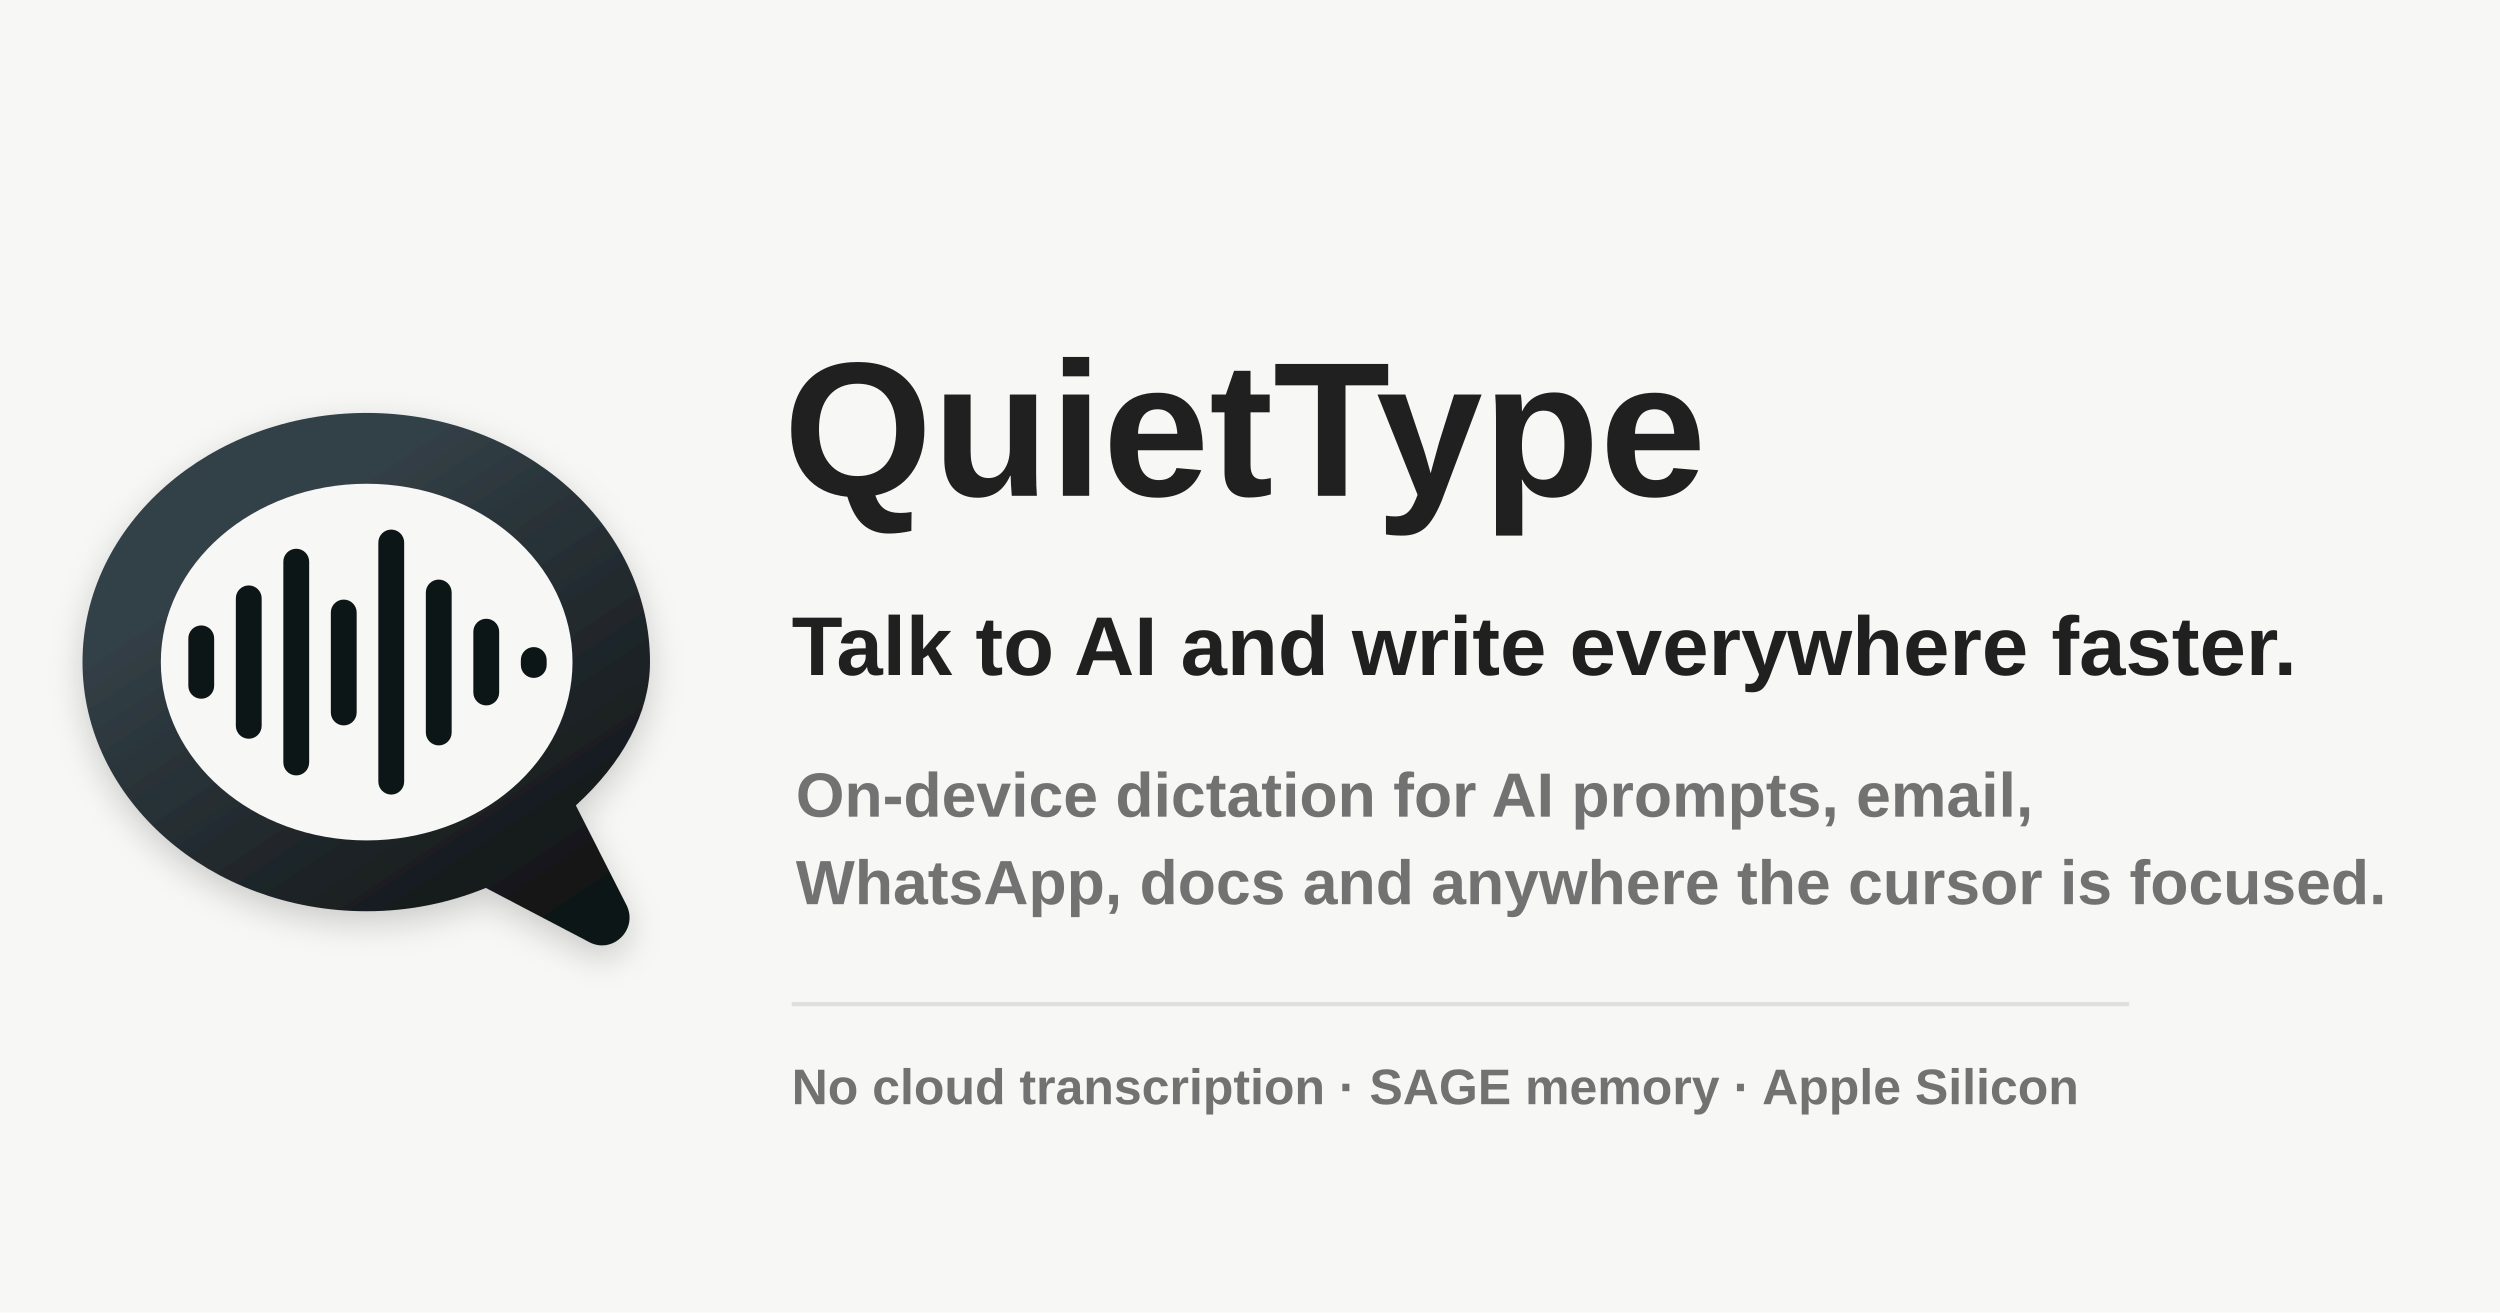
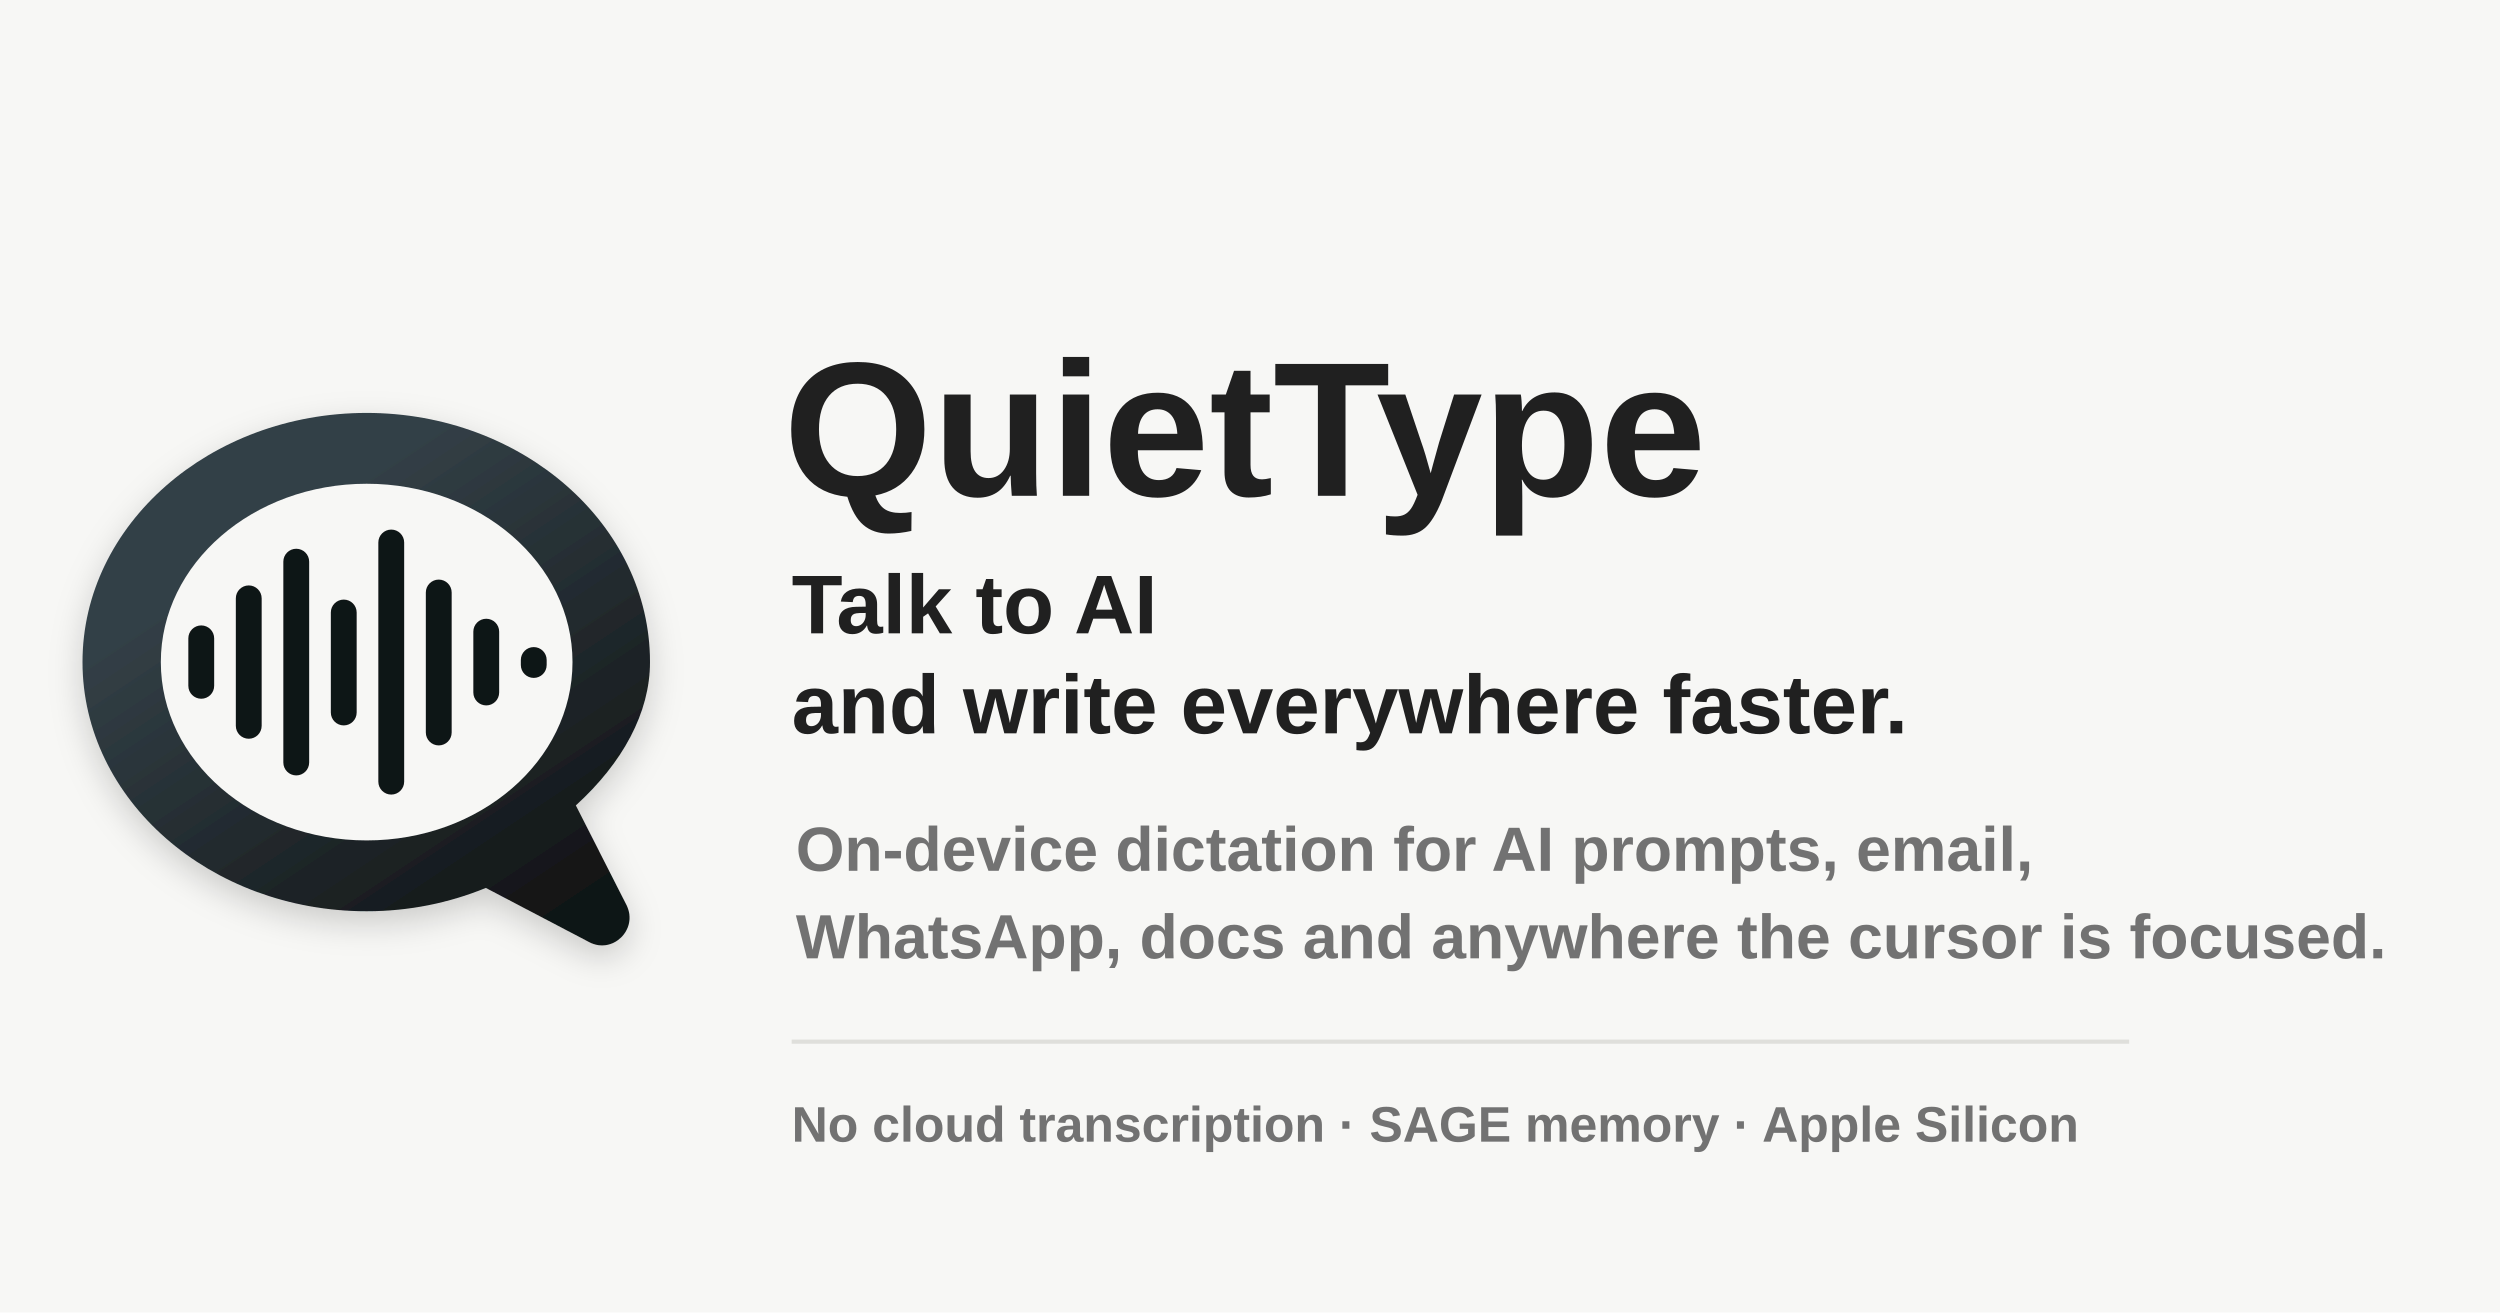
<svg xmlns="http://www.w3.org/2000/svg" viewBox="0 0 1200 630" role="img" aria-labelledby="title desc">
  <rect width="1200" height="630" fill="#F7F7F5" />
  <defs>
    <linearGradient id="ink" x1="0" y1="-230" x2="320" y2="250" gradientUnits="userSpaceOnUse">
      <stop offset="0" stop-color="#334047" />
      <stop offset="1" stop-color="#111415" />
    </linearGradient>
    <filter id="mark-shadow" x="-30%" y="-30%" width="160%" height="160%">
      <feDropShadow dx="0" dy="14" stdDeviation="20" flood-color="#000000" flood-opacity="0.18" />
    </filter>
  </defs>
  <g transform="translate(176 315) scale(.40)" filter="url(#mark-shadow)">
    <path d="M0-292c-188 0-341 134-341 299S-188 306 0 306c51 0 99-10 143-28l124 65c28 15 59-15 45-44l-61-120c56-51 89-111 89-172 0-165-153-299-340-299Z" fill="url(#ink)" />
    <ellipse cx="0" cy="7" rx="247" ry="214" fill="#F7F7F5" />
    <g fill="url(#ink)" transform="translate(-420 -374)">
      <rect x="206" y="337" width="31" height="88" rx="15.5" />
      <rect x="263" y="289" width="31" height="184" rx="15.5" />
      <rect x="320" y="245" width="31" height="272" rx="15.5" />
      <rect x="377" y="306" width="31" height="151" rx="15.5" />
      <rect x="434" y="222" width="31" height="318" rx="15.5" />
      <rect x="491" y="282" width="31" height="199" rx="15.5" />
      <rect x="548" y="329" width="31" height="104" rx="15.5" />
      <rect x="605" y="363" width="31" height="37" rx="15.5" />
    </g>
  </g>
  <text x="376" y="238" fill="#202020" font-family="-apple-system, BlinkMacSystemFont, SF Pro Display, Arial, sans-serif" font-size="92" font-weight="800">QuietType</text>
-   <text x="380" y="324" fill="#202020" font-family="-apple-system, BlinkMacSystemFont, SF Pro Text, Arial, sans-serif" font-size="40" font-weight="650">Talk to AI and write everywhere faster.</text>
-   <text x="382" y="392" fill="#727272" font-family="-apple-system, BlinkMacSystemFont, SF Pro Text, Arial, sans-serif" font-size="30" font-weight="560">On-device dictation for AI prompts, email,</text>
-   <text x="382" y="434" fill="#727272" font-family="-apple-system, BlinkMacSystemFont, SF Pro Text, Arial, sans-serif" font-size="30" font-weight="560">WhatsApp, docs and anywhere the cursor is focused.</text>
-   <line x1="380" y1="482" x2="1022" y2="482" stroke="#DFDFDB" stroke-width="2" />
-   <text x="380" y="530" fill="#727272" font-family="-apple-system, BlinkMacSystemFont, SF Pro Text, Arial, sans-serif" font-size="24" font-weight="650">No cloud transcription · SAGE memory · Apple Silicon</text>
+   <text x="380" y="304" fill="#202020" font-family="-apple-system, BlinkMacSystemFont, SF Pro Text, Arial, sans-serif" font-size="40" font-weight="650">Talk to AI</text>
+   <text x="380" y="352" fill="#202020" font-family="-apple-system, BlinkMacSystemFont, SF Pro Text, Arial, sans-serif" font-size="40" font-weight="650">and write everywhere faster.</text>
+   <text x="382" y="418" fill="#727272" font-family="-apple-system, BlinkMacSystemFont, SF Pro Text, Arial, sans-serif" font-size="30" font-weight="560">On-device dictation for AI prompts, email,</text>
+   <text x="382" y="460" fill="#727272" font-family="-apple-system, BlinkMacSystemFont, SF Pro Text, Arial, sans-serif" font-size="30" font-weight="560">WhatsApp, docs and anywhere the cursor is focused.</text>
+   <line x1="380" y1="500" x2="1022" y2="500" stroke="#DFDFDB" stroke-width="2" />
+   <text x="380" y="548" fill="#727272" font-family="-apple-system, BlinkMacSystemFont, SF Pro Text, Arial, sans-serif" font-size="24" font-weight="650">No cloud transcription · SAGE memory · Apple Silicon</text>
</svg>
